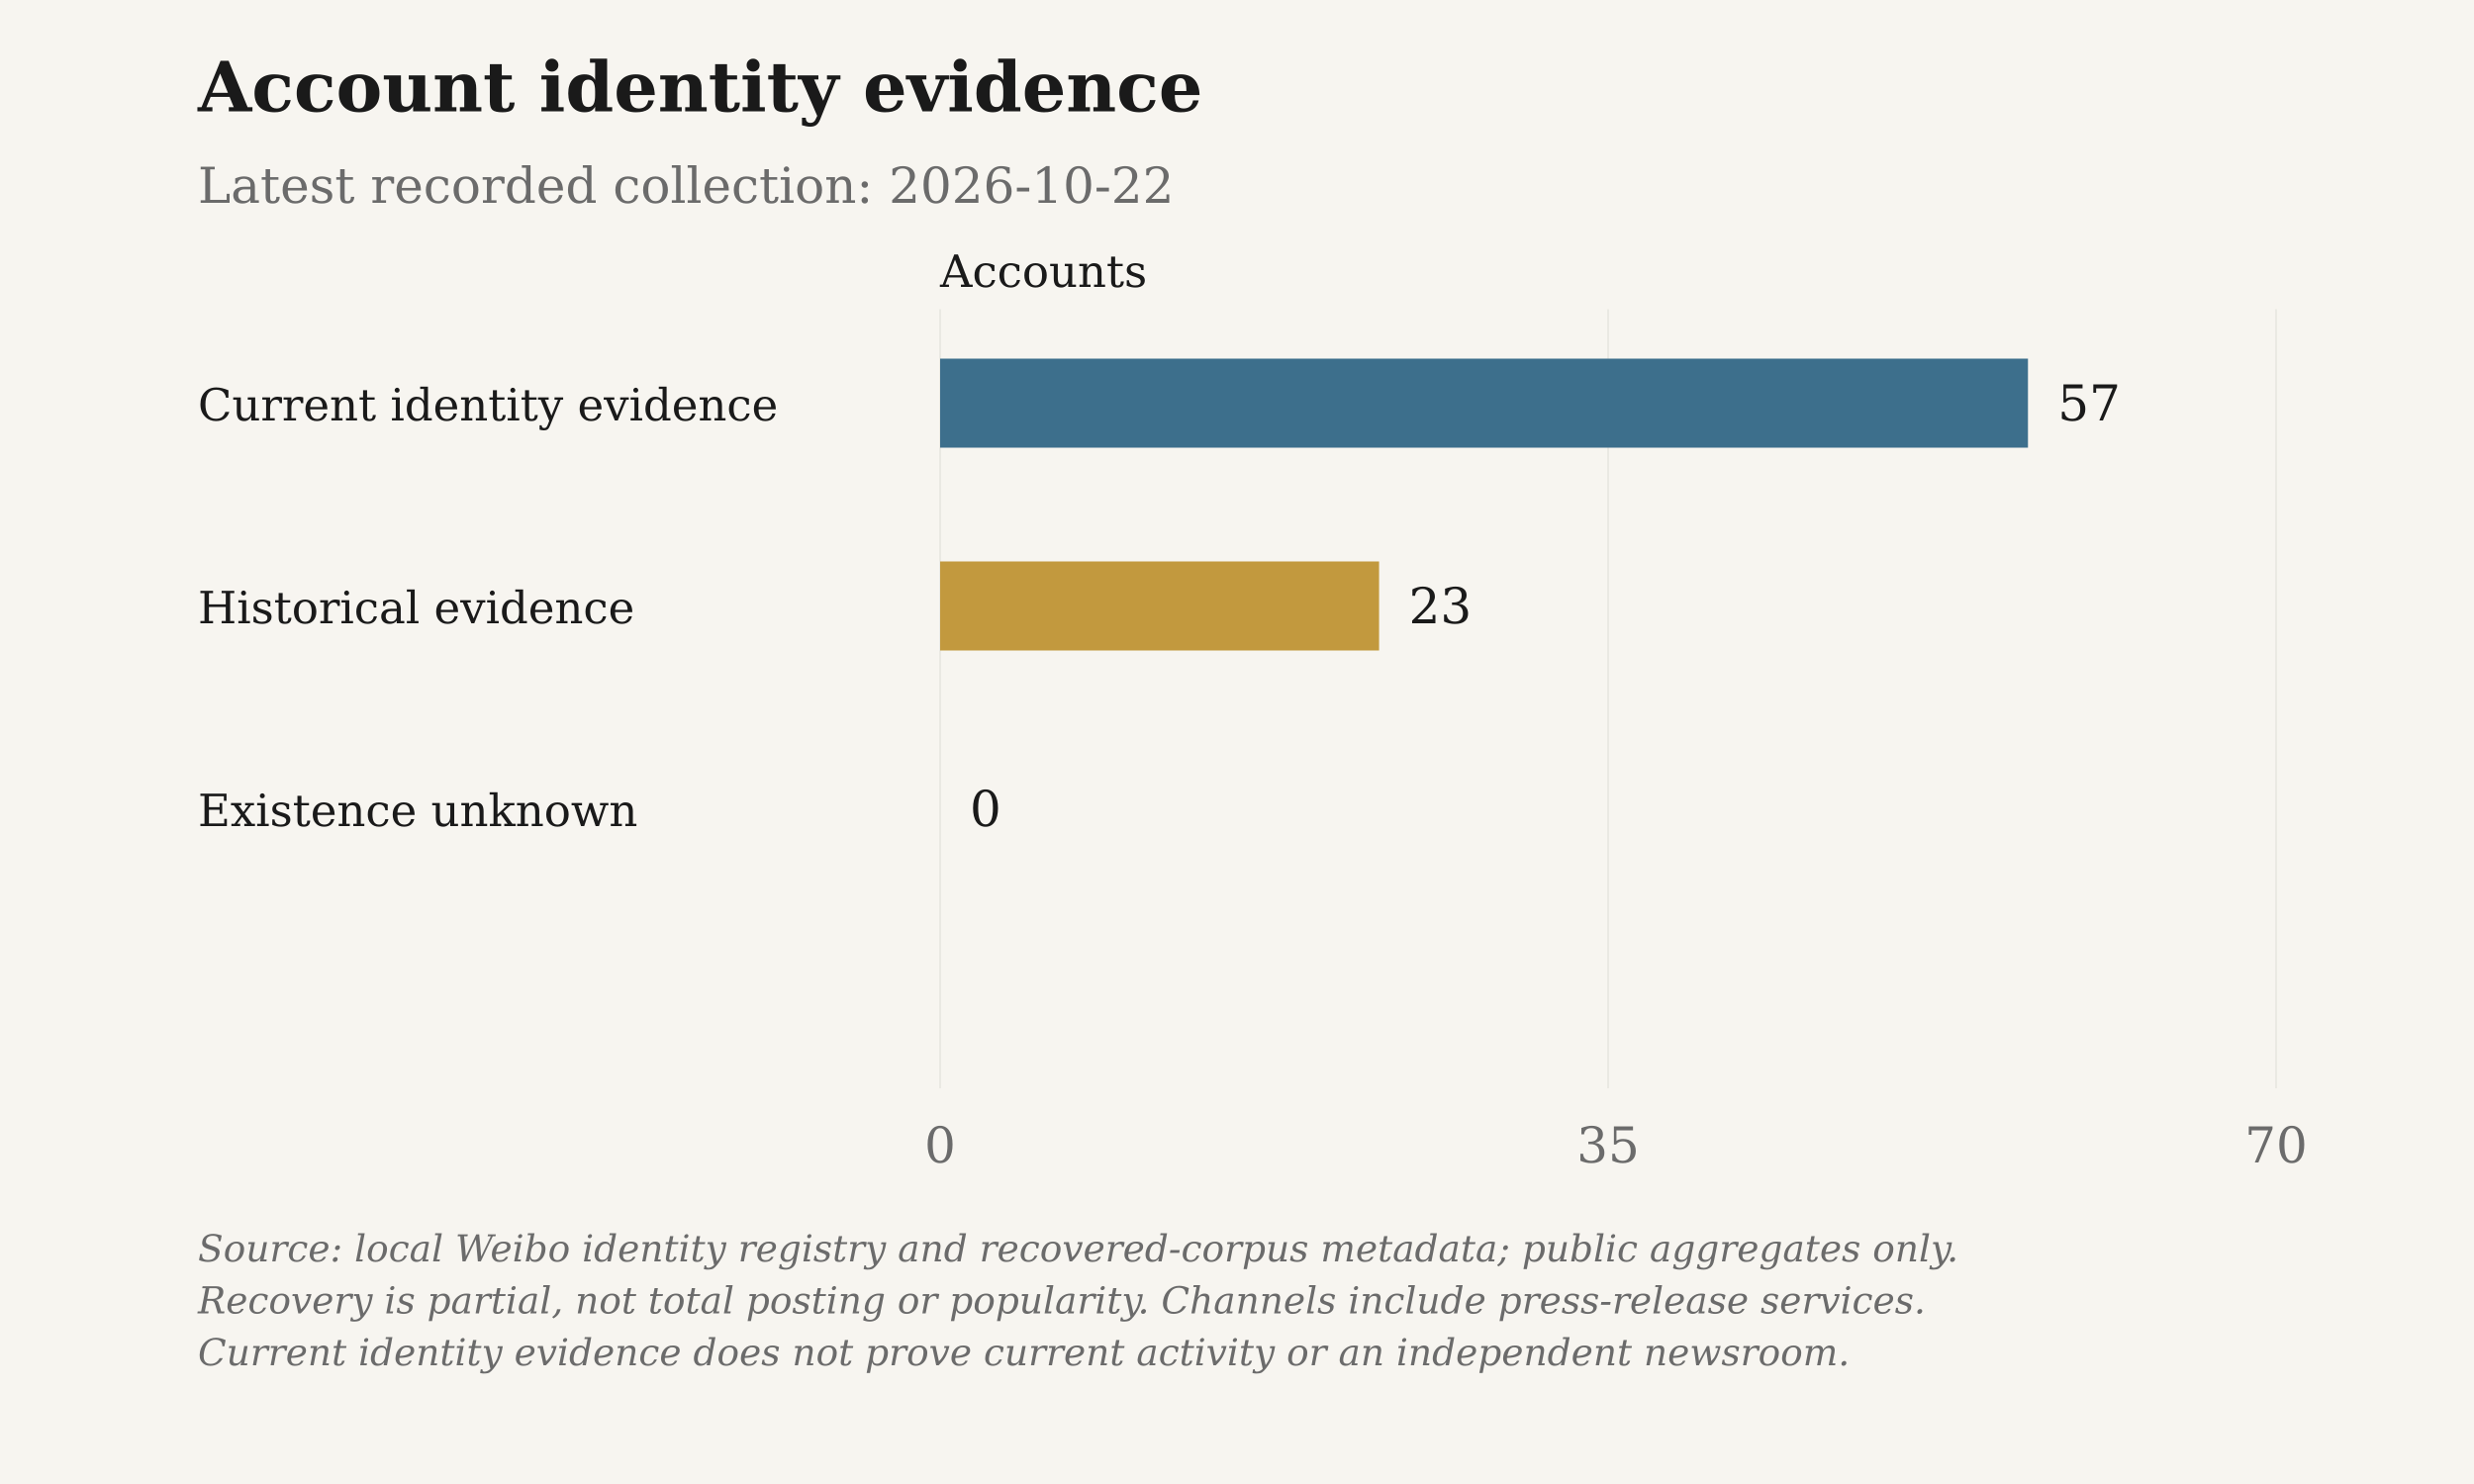
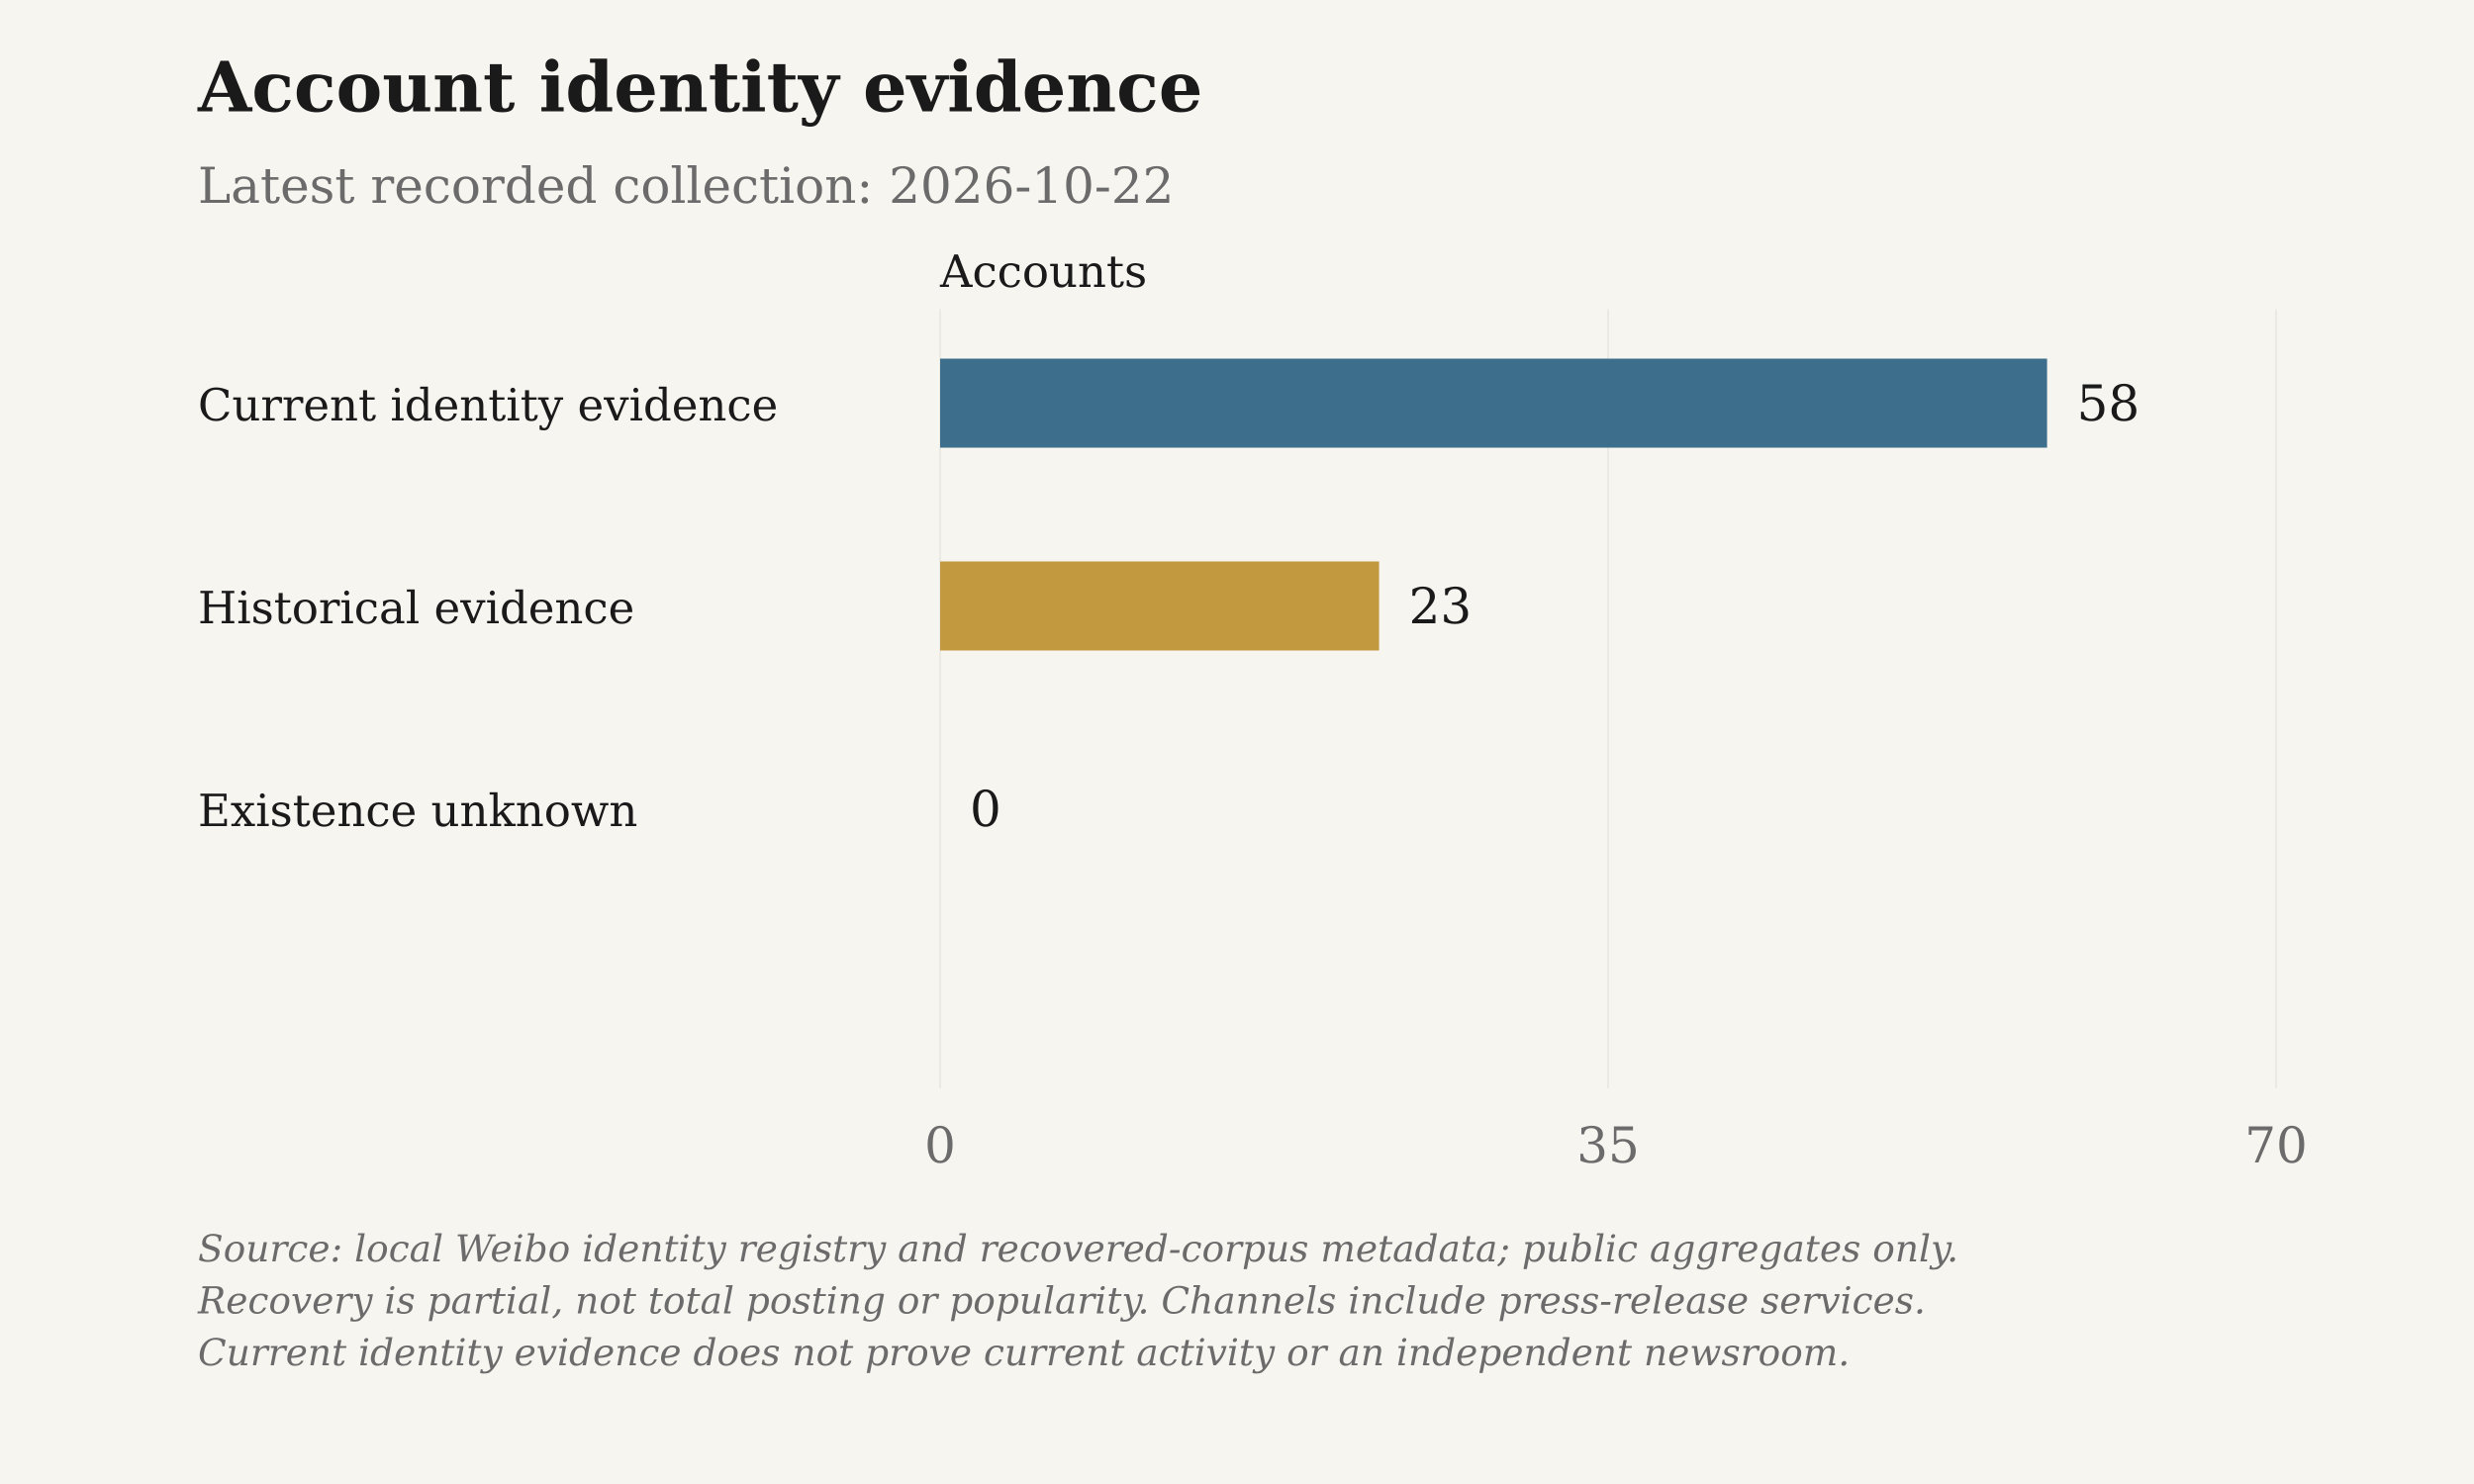
<svg xmlns="http://www.w3.org/2000/svg" viewBox="0 0 1000 600" role="img" aria-label="Account identity evidence">
  <rect class="chart-background" width="1000" height="600" fill="#F7F5F0" />
  <g font-family="DejaVu Serif, Georgia, 'Times New Roman', serif" font-size="20" fill="#6B6B6B">
    <text x="80" y="45" font-size="28" font-weight="bold" fill="#1A1A1A">Account identity evidence</text>
    <text x="80" y="82">Latest recorded collection: 2026-10-22</text>
    <text class="axis-unit" x="380" y="116" font-size="18" fill="#1A1A1A">Accounts</text>
    <path d="M380.00 125V440" stroke="#D6D3CC" stroke-opacity=".6" stroke-width=".5" />
    <text x="380.00" y="470" text-anchor="middle">0</text>
    <path d="M650.00 125V440" stroke="#D6D3CC" stroke-opacity=".6" stroke-width=".5" />
    <text x="650.00" y="470" text-anchor="middle">35</text>
    <path d="M920.00 125V440" stroke="#D6D3CC" stroke-opacity=".6" stroke-width=".5" />
    <text x="920.00" y="470" text-anchor="middle">70</text>
    <text x="80" y="170" font-size="18" fill="#1A1A1A">Current identity evidence</text>
-     <rect class="data-bar" data-label="Current identity evidence" data-value="57" x="380" y="145" width="439.71" height="36" fill="#3D6F8C" />
-     <text x="831.71" y="170" fill="#1A1A1A">57</text>
+     <rect class="data-bar" data-label="Current identity evidence" data-value="58" x="380" y="145" width="447.43" height="36" fill="#3D6F8C" />
+     <text x="839.43" y="170" fill="#1A1A1A">58</text>
    <text x="80" y="252" font-size="18" fill="#1A1A1A">Historical evidence</text>
    <rect class="data-bar" data-label="Historical evidence" data-value="23" x="380" y="227" width="177.43" height="36" fill="#C2993E" />
    <text x="569.43" y="252" fill="#1A1A1A">23</text>
    <text x="80" y="334" font-size="18" fill="#1A1A1A">Existence unknown</text>
    <rect class="data-bar" data-label="Existence unknown" data-value="0" x="380" y="309" width="0.00" height="36" fill="#6B6B6B" />
    <text x="392.00" y="334" fill="#1A1A1A">0</text>
    <text class="figure-source" x="80" y="510" font-size="15" font-style="italic">Source: local Weibo identity registry and recovered-corpus metadata; public aggregates only.</text>
    <text class="figure-source" x="80" y="531" font-size="15" font-style="italic">Recovery is partial, not total posting or popularity. Channels include press-release services.</text>
    <text class="figure-source" x="80" y="552" font-size="15" font-style="italic">Current identity evidence does not prove current activity or an independent newsroom.</text>
  </g>
</svg>
